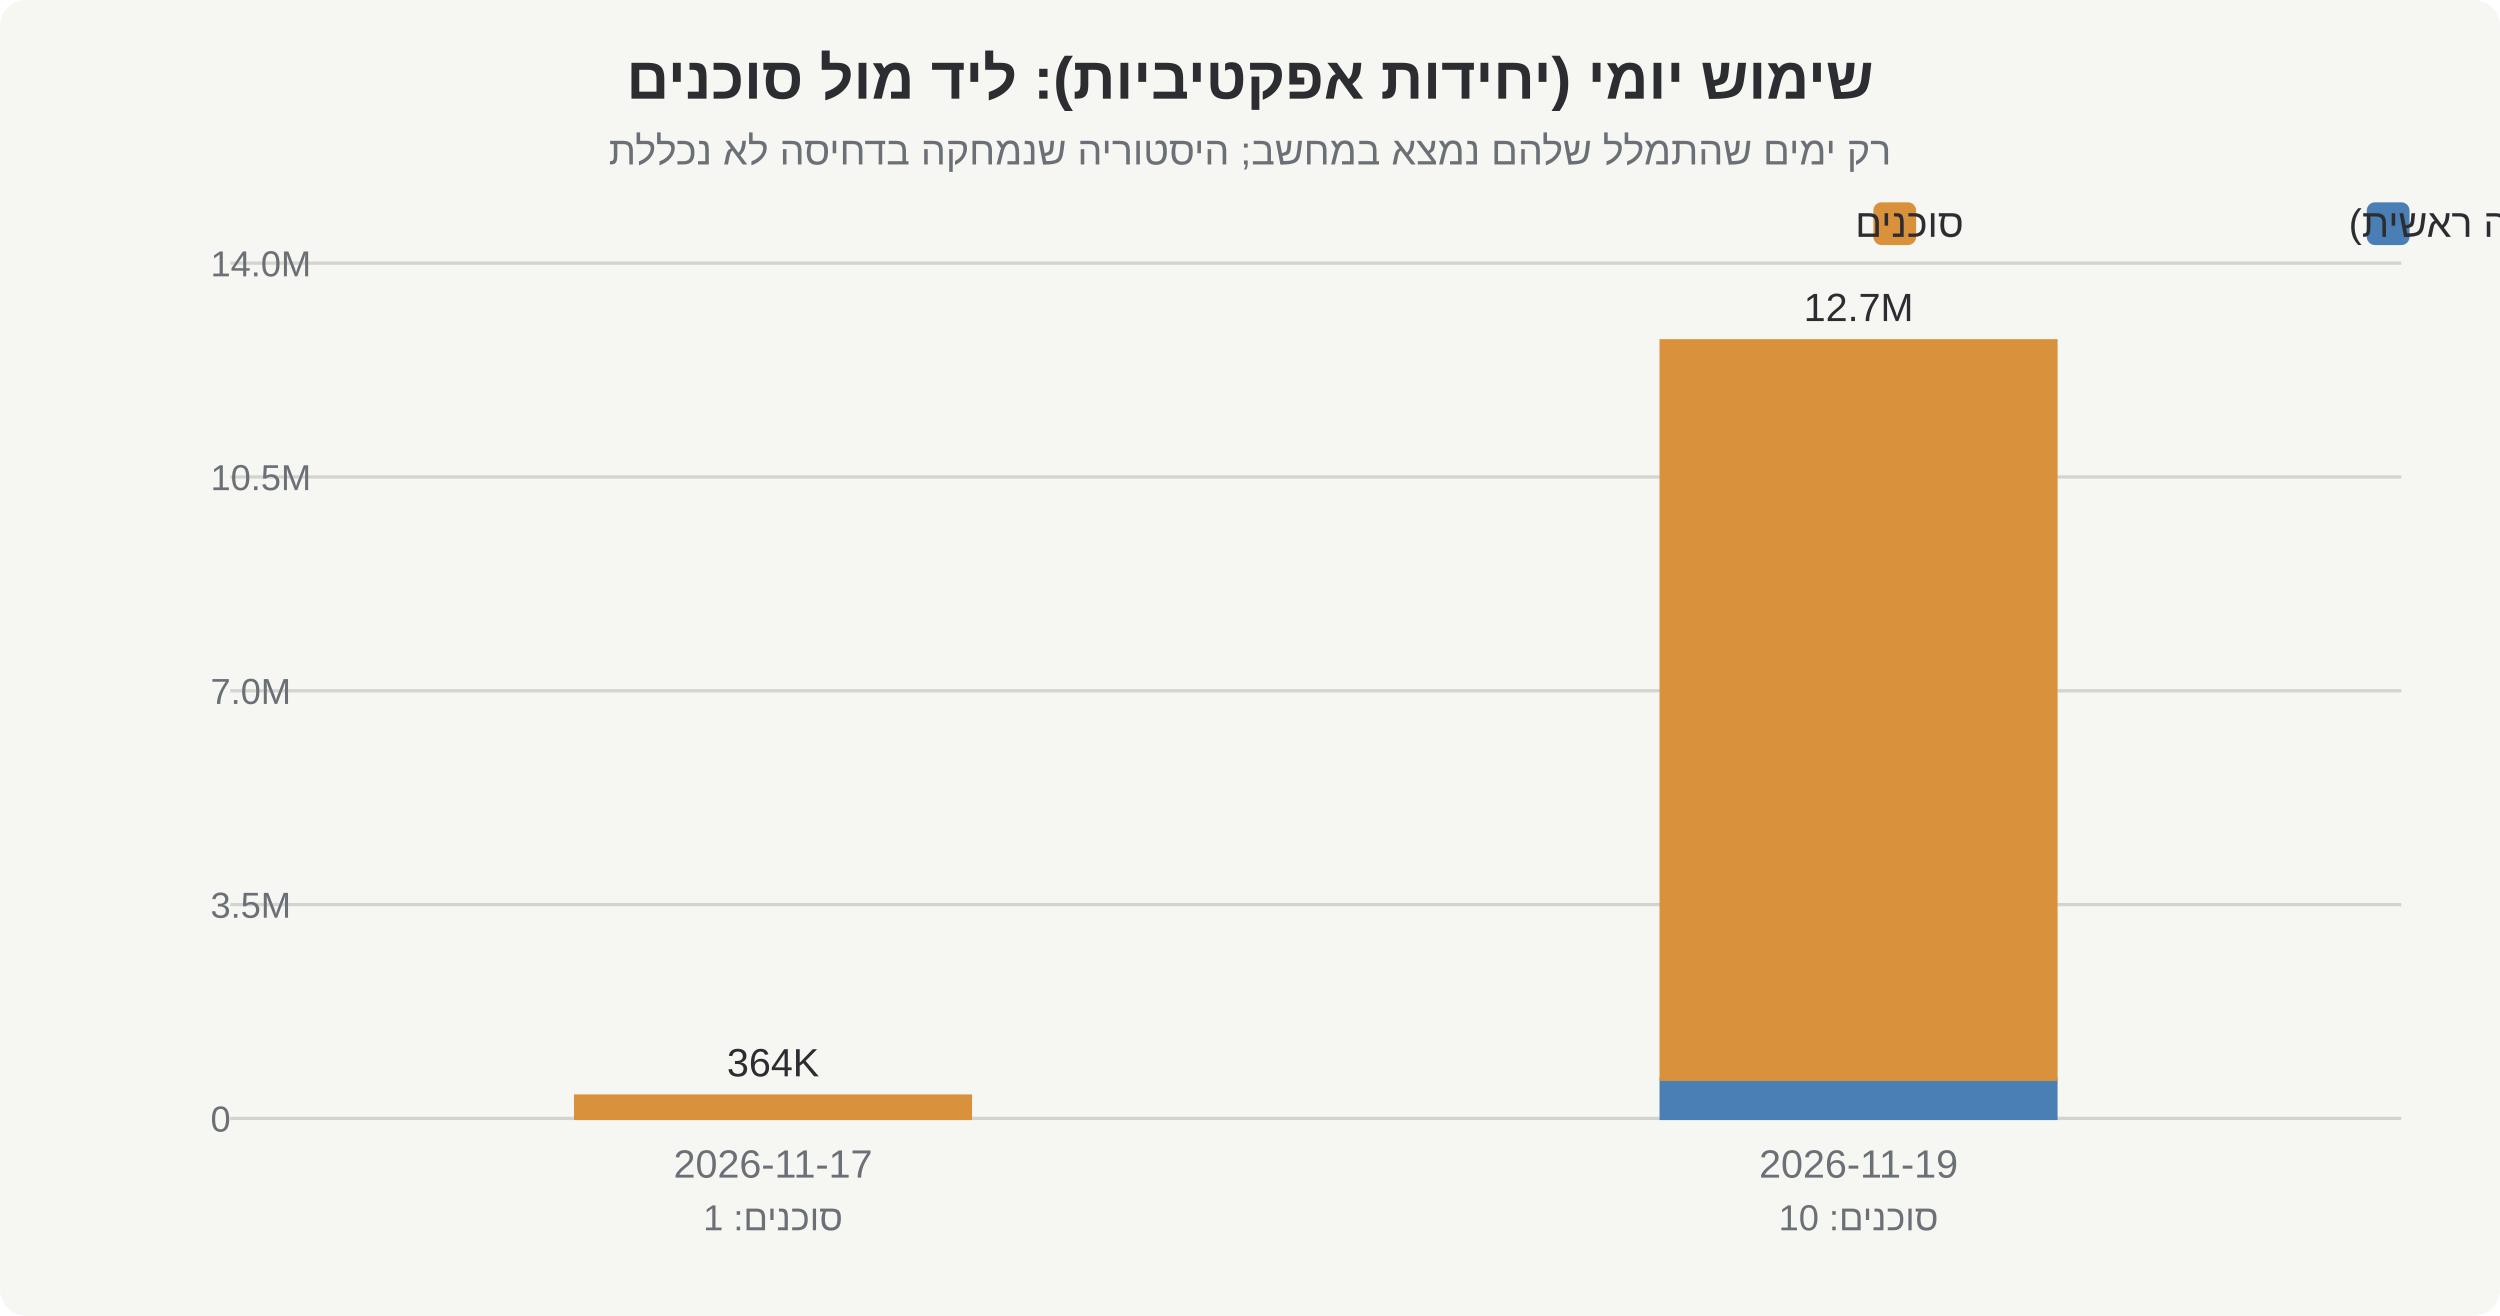
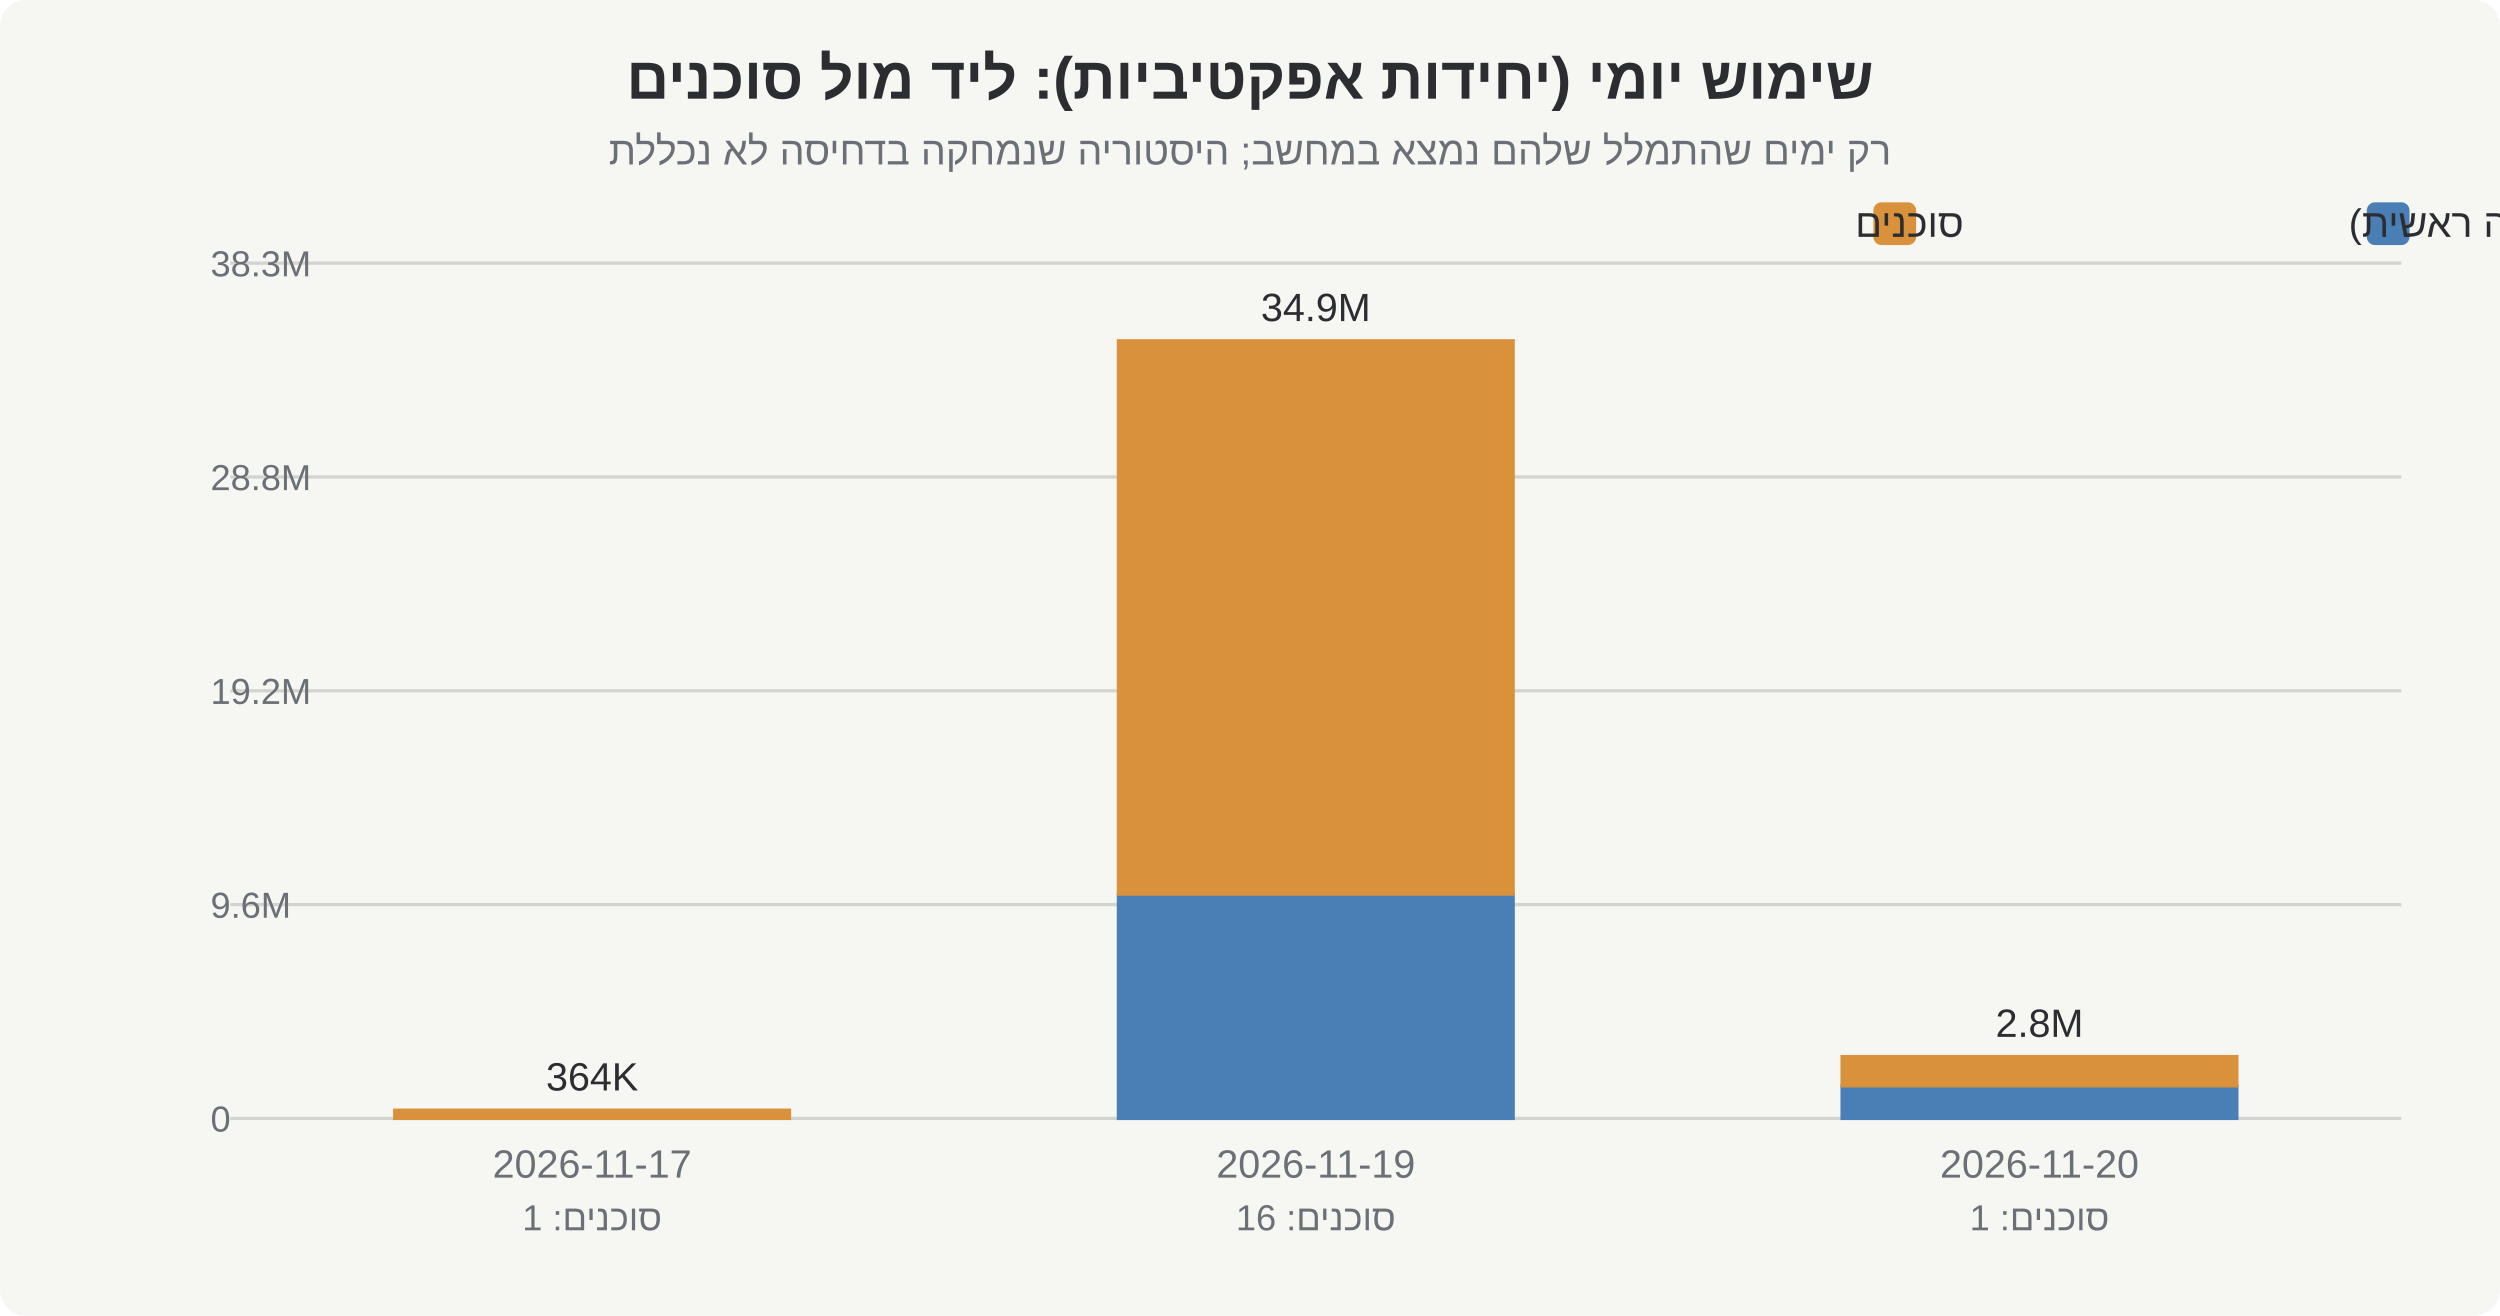
<svg xmlns="http://www.w3.org/2000/svg" viewBox="0 0 760 400" width="760" height="400" role="img" aria-label="שימוש יומי (יחידות אפקטיביות): ליד מול סוכנים">
  <style>
.bg{fill:#f6f6f3}.t{fill:#2b2d31}.m{fill:#6b6f76}.grid{stroke:#d3d4d0;stroke-width:1}
.ax{stroke:#8a8e95;stroke-width:1}.lead{fill:#4a7fb5;stroke:#4a7fb5}.ag{fill:#d9923b;stroke:#d9923b}
.good{fill:#4a9d6b}.bad{fill:#c2574f}.line{fill:none;stroke:#4a7fb5;stroke-width:2}
.mk1{stroke:#c2574f;stroke-width:2;stroke-dasharray:5 4}.mk2{stroke:#4a9d6b;stroke-width:2;stroke-dasharray:5 4}
.tx1{fill:#c2574f}.tx2{fill:#4a9d6b}
@media (prefers-color-scheme: dark){
.bg{fill:#25282c}.t{fill:#e6e7e9}.m{fill:#a4a9b0}.grid{stroke:#3c4147}.ax{stroke:#7b8088}
.lead{fill:#6fa3d8;stroke:#6fa3d8}.ag{fill:#e8a85a;stroke:#e8a85a}.good{fill:#62b886}.bad{fill:#e07b73}
.line{stroke:#6fa3d8}.mk1{stroke:#e07b73}.mk2{stroke:#62b886}.tx1{fill:#e07b73}.tx2{fill:#62b886}}
text{font-family:system-ui,"Segoe UI",Arial,sans-serif}
</style>
  <rect class="bg" width="760" height="400" rx="8" />
  <text class="t" x="380" y="30" font-size="18" font-weight="600" text-anchor="middle" direction="rtl" unicode-bidi="plaintext">שימוש יומי (יחידות אפקטיביות): ליד מול סוכנים</text>
  <text class="m" x="380" y="50" font-size="12" text-anchor="middle" direction="rtl" unicode-bidi="plaintext">רק ימים שהתמלל שלהם נמצא במחשב; היסטוריה שנמחקה בדחיסה לא נכללת</text>
  <line class="grid" x1="70" x2="730" y1="340.0" y2="340.0" />
  <text class="m" x="64.0" y="344.0" font-size="11" text-anchor="end" direction="rtl" unicode-bidi="plaintext">0</text>
  <line class="grid" x1="70" x2="730" y1="275.0" y2="275.0" />
-   <text class="m" x="64.0" y="279.0" font-size="11" text-anchor="end" direction="rtl" unicode-bidi="plaintext">3.5M</text>
+   <text class="m" x="64.0" y="279.0" font-size="11" text-anchor="end" direction="rtl" unicode-bidi="plaintext">9.6M</text>
  <line class="grid" x1="70" x2="730" y1="210.0" y2="210.0" />
-   <text class="m" x="64.0" y="214.0" font-size="11" text-anchor="end" direction="rtl" unicode-bidi="plaintext">7.0M</text>
+   <text class="m" x="64.0" y="214.0" font-size="11" text-anchor="end" direction="rtl" unicode-bidi="plaintext">19.2M</text>
  <line class="grid" x1="70" x2="730" y1="145.0" y2="145.0" />
-   <text class="m" x="64.0" y="149.0" font-size="11" text-anchor="end" direction="rtl" unicode-bidi="plaintext">10.5M</text>
+   <text class="m" x="64.0" y="149.0" font-size="11" text-anchor="end" direction="rtl" unicode-bidi="plaintext">28.8M</text>
  <line class="grid" x1="70" x2="730" y1="80.0" y2="80.0" />
-   <text class="m" x="64.0" y="84.0" font-size="11" text-anchor="end" direction="rtl" unicode-bidi="plaintext">14.0M</text>
-   <rect class="lead" x="175.0" y="340.0" width="120.0" height="0.0" />
-   <rect class="ag" x="175.0" y="333.2" width="120.0" height="6.8" />
-   <text class="t" x="235.0" y="327.2" font-size="12" text-anchor="middle" direction="rtl" unicode-bidi="plaintext">364K</text>
-   <text class="m" x="235.0" y="358.0" font-size="12" text-anchor="middle" direction="rtl" unicode-bidi="plaintext">2026-11-17</text>
-   <text class="m" x="235.0" y="374.0" font-size="11" text-anchor="middle" direction="rtl" unicode-bidi="plaintext">סוכנים: 1</text>
-   <rect class="lead" x="505.0" y="328.2" width="120.0" height="11.8" />
-   <rect class="ag" x="505.0" y="103.6" width="120.0" height="224.5" />
-   <text class="t" x="565.0" y="97.6" font-size="12" text-anchor="middle" direction="rtl" unicode-bidi="plaintext">12.7M</text>
-   <text class="m" x="565.0" y="358.0" font-size="12" text-anchor="middle" direction="rtl" unicode-bidi="plaintext">2026-11-19</text>
-   <text class="m" x="565.0" y="374.0" font-size="11" text-anchor="middle" direction="rtl" unicode-bidi="plaintext">סוכנים: 10</text>
+   <text class="m" x="64.0" y="84.0" font-size="11" text-anchor="end" direction="rtl" unicode-bidi="plaintext">38.3M</text>
+   <rect class="lead" x="120.0" y="340.0" width="120.0" height="0.0" />
+   <rect class="ag" x="120.0" y="337.5" width="120.0" height="2.5" />
+   <text class="t" x="180.0" y="331.5" font-size="12" text-anchor="middle" direction="rtl" unicode-bidi="plaintext">364K</text>
+   <text class="m" x="180.0" y="358.0" font-size="12" text-anchor="middle" direction="rtl" unicode-bidi="plaintext">2026-11-17</text>
+   <text class="m" x="180.0" y="374.0" font-size="11" text-anchor="middle" direction="rtl" unicode-bidi="plaintext">סוכנים: 1</text>
+   <rect class="lead" x="340.0" y="271.9" width="120.0" height="68.1" />
+   <rect class="ag" x="340.0" y="103.6" width="120.0" height="168.2" />
+   <text class="t" x="400.0" y="97.6" font-size="12" text-anchor="middle" direction="rtl" unicode-bidi="plaintext">34.9M</text>
+   <text class="m" x="400.0" y="358.0" font-size="12" text-anchor="middle" direction="rtl" unicode-bidi="plaintext">2026-11-19</text>
+   <text class="m" x="400.0" y="374.0" font-size="11" text-anchor="middle" direction="rtl" unicode-bidi="plaintext">סוכנים: 16</text>
+   <rect class="lead" x="560.0" y="330.1" width="120.0" height="9.9" />
+   <rect class="ag" x="560.0" y="321.2" width="120.0" height="8.9" />
+   <text class="t" x="620.0" y="315.2" font-size="12" text-anchor="middle" direction="rtl" unicode-bidi="plaintext">2.8M</text>
+   <text class="m" x="620.0" y="358.0" font-size="12" text-anchor="middle" direction="rtl" unicode-bidi="plaintext">2026-11-20</text>
+   <text class="m" x="620.0" y="374.0" font-size="11" text-anchor="middle" direction="rtl" unicode-bidi="plaintext">סוכנים: 1</text>
  <rect class="lead" x="720" y="62" width="12" height="12" rx="2" />
  <text class="t" x="714.0" y="72.0" font-size="12" text-anchor="end" direction="rtl" unicode-bidi="plaintext">ליד (שיחה ראשית)</text>
  <rect class="ag" x="570" y="62" width="12" height="12" rx="2" />
  <text class="t" x="564.0" y="72.0" font-size="12" text-anchor="end" direction="rtl" unicode-bidi="plaintext">סוכנים</text>
</svg>
